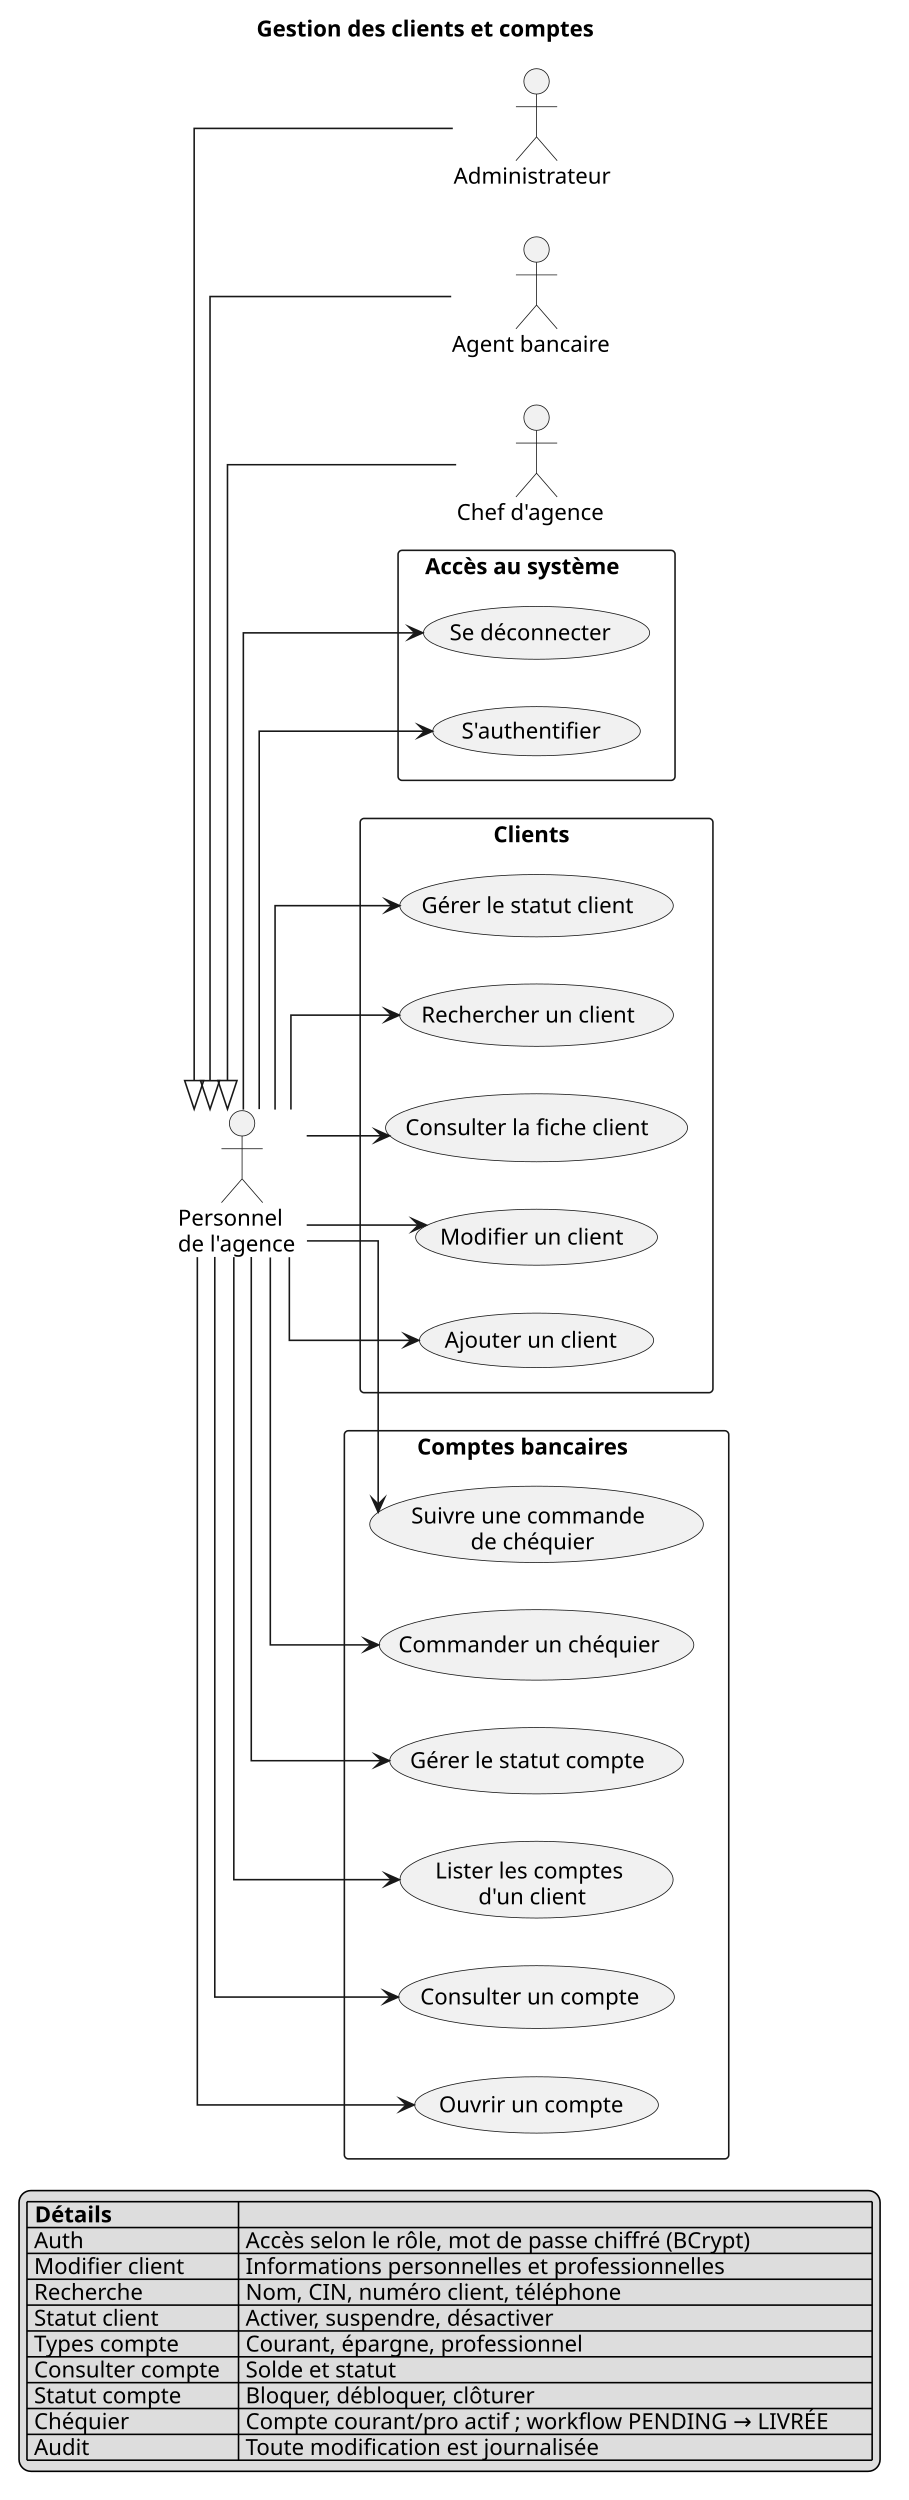
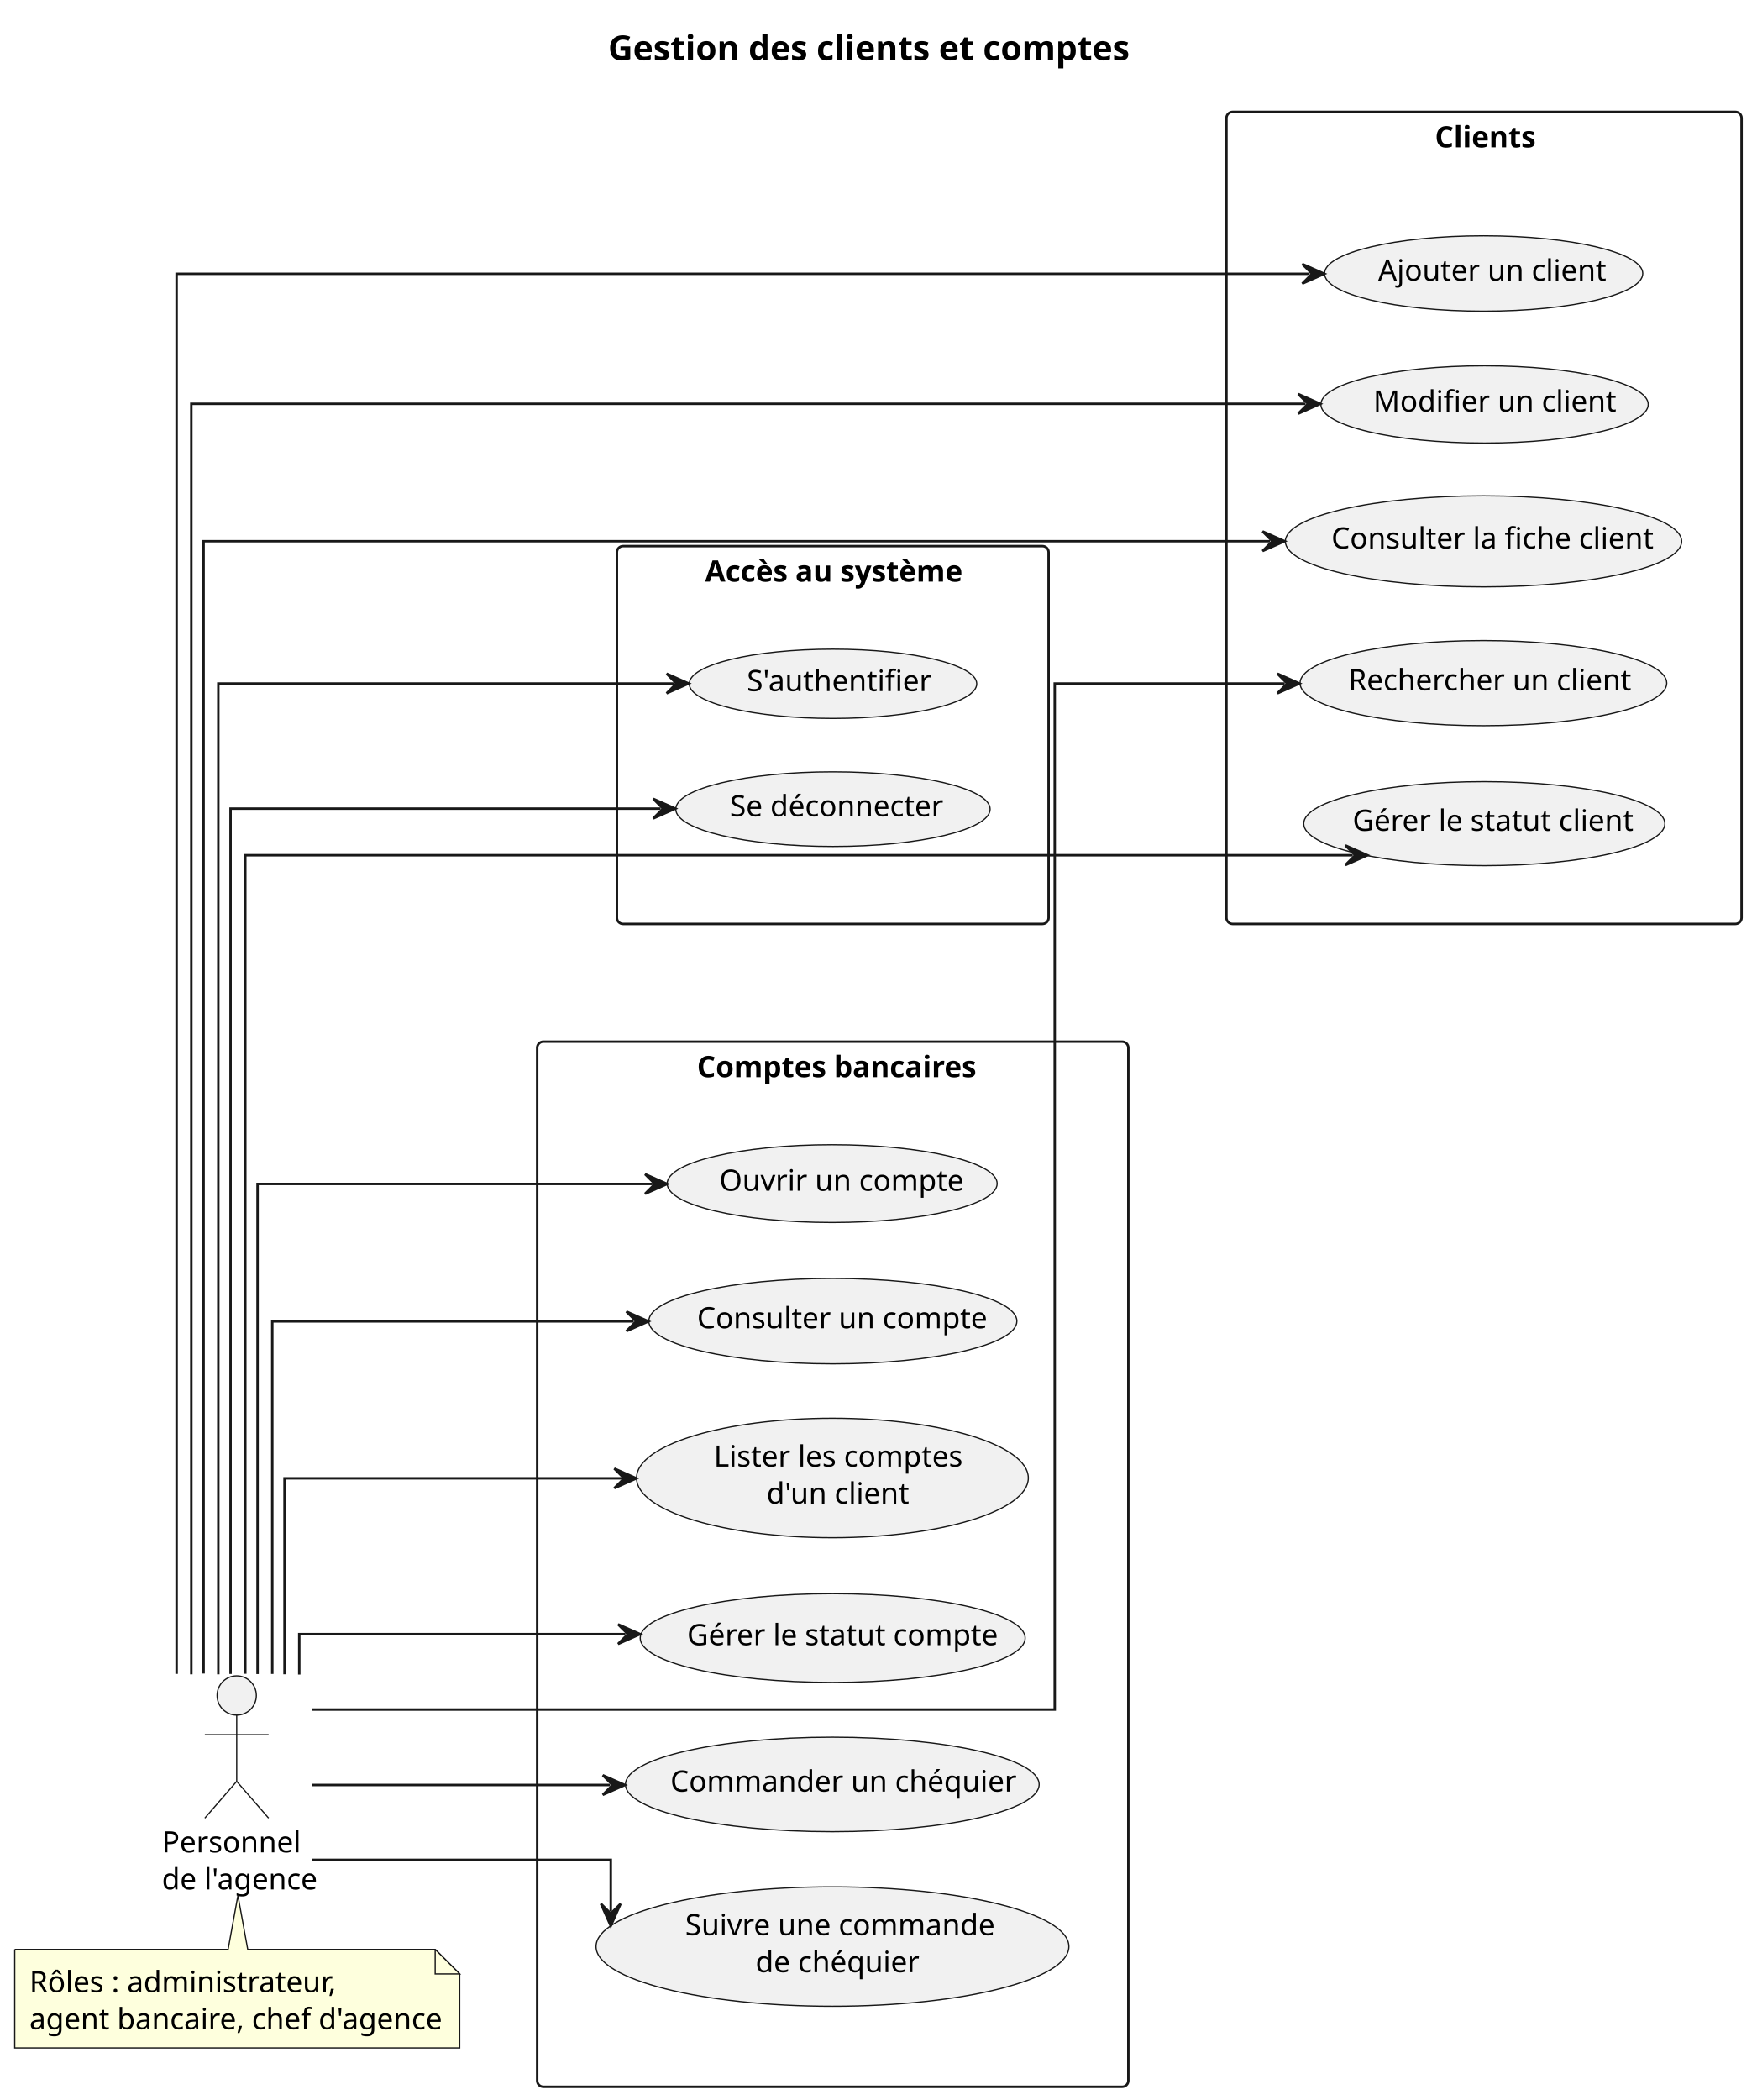
- <svg xmlns="http://www.w3.org/2000/svg" version="1.1" data-diagram-type="DESCRIPTION" style="width:573px;height:1576px;background:#FFFFFF;" width="573px" height="1576px" viewBox="0 0 573 1576" zoomAndPan="magnify" preserveAspectRatio="none" contentStyleType="text/css">
+ <svg xmlns="http://www.w3.org/2000/svg" contentStyleType="text/css" height="856px" preserveAspectRatio="none" style="width:716px;height:856px;background:#FFFFFF;" version="1.1" viewBox="0 0 716 856" width="716px" zoomAndPan="magnify">
  <defs />
  <g>
-     <g class="title" data-source-line="8">
-       <text x="161.724" y="22.995" fill="#000000" font-size="14" lengthAdjust="spacing" textLength="243.359" font-weight="700" font-family="sans-serif">Gestion des clients et comptes</text>
+     <text fill="#000000" font-family="sans-serif" font-size="14" font-weight="bold" lengthAdjust="spacing" textLength="206.172" x="247.914" y="24.533">Gestion des clients et comptes</text>
+     <g id="cluster_ACC">
+       <rect fill="none" height="154" rx="2.5" ry="2.5" style="stroke:#181818;stroke-width:1;" width="176" x="251.5" y="222.609" />
+       <text fill="#000000" font-family="sans-serif" font-size="12" font-weight="bold" lengthAdjust="spacing" textLength="104.068" x="287.466" y="237.066">Accès au système</text>
    </g>
-     <g class="cluster" data-qualified-name="Acc.s au syst.me" id="ent0011" data-source-line="20">
-       <rect x="250.943" y="346.947" width="174.6" height="145" fill="none" style="stroke:#181818;stroke-width:1;" rx="2.5" ry="2.5" />
-       <text x="268.001" y="361.942" fill="#000000" font-size="14" lengthAdjust="spacing" textLength="140.485" font-weight="700" font-family="sans-serif">Accès au système</text>
+     <g id="cluster_CLI">
+       <rect fill="none" height="331" rx="2.5" ry="2.5" style="stroke:#181818;stroke-width:1;" width="210" x="500" y="45.609" />
+       <text fill="#000000" font-family="sans-serif" font-size="12" font-weight="bold" lengthAdjust="spacing" textLength="40.008" x="584.996" y="60.066">Clients</text>
    </g>
-     <g class="cluster" data-qualified-name="Clients" id="ent0014" data-source-line="25">
-       <rect x="227.053" y="515.947" width="222.38" height="362" fill="none" style="stroke:#181818;stroke-width:1;" rx="2.5" ry="2.5" />
-       <text x="311.064" y="530.942" fill="#000000" font-size="14" lengthAdjust="spacing" textLength="54.359" font-weight="700" font-family="sans-serif">Clients</text>
+     <g id="cluster_CPT">
+       <rect fill="none" height="426" rx="2.5" ry="2.5" style="stroke:#181818;stroke-width:1;" width="241" x="219" y="424.609" />
+       <text fill="#000000" font-family="sans-serif" font-size="12" font-weight="bold" lengthAdjust="spacing" textLength="110.707" x="284.147" y="439.066">Comptes bancaires</text>
    </g>
-     <g class="cluster" data-qualified-name="Comptes bancaires" id="ent0020" data-source-line="33">
-       <rect x="217.083" y="901.947" width="242.32" height="459" fill="none" style="stroke:#181818;stroke-width:1;" rx="2.5" ry="2.5" />
-       <text x="262.939" y="916.942" fill="#000000" font-size="14" lengthAdjust="spacing" textLength="150.609" font-weight="700" font-family="sans-serif">Comptes bancaires</text>
+     <g id="elem_UC_LOGIN">
+       <ellipse cx="339.601" cy="278.73" fill="#F1F1F1" rx="58.601" ry="14.12" style="stroke:#181818;stroke-width:0.5;" />
+       <text fill="#000000" font-family="sans-serif" font-size="12" lengthAdjust="spacing" textLength="69.668" x="304.47" y="281.704">S'authentifier</text>
    </g>
-     <g class="entity" data-qualified-name="Acc.s au syst.me.UC_LOGIN" id="ent0012" data-source-line="21">
-       <ellipse cx="338.242" cy="460.943" rx="65.429" ry="15.486" fill="#F1F1F1" style="stroke:#181818;stroke-width:0.5;" />
-       <text x="290.941" y="465.591" fill="#000000" font-size="14" lengthAdjust="spacing" textLength="94.603" font-family="sans-serif">S'authentifier</text>
+     <g id="elem_UC_LOGOUT">
+       <ellipse cx="339.579" cy="329.825" fill="#F1F1F1" rx="64.079" ry="15.216" style="stroke:#181818;stroke-width:0.5;" />
+       <text fill="#000000" font-family="sans-serif" font-size="12" lengthAdjust="spacing" textLength="84.059" x="297.55" y="332.735">Se déconnecter</text>
    </g>
-     <g class="entity" data-qualified-name="Acc.s au syst.me.UC_LOGOUT" id="ent0013" data-source-line="22">
-       <ellipse cx="338.24" cy="398.946" rx="71.297" ry="16.659" fill="#F1F1F1" style="stroke:#181818;stroke-width:0.5;" />
-       <text x="283.426" y="403.595" fill="#000000" font-size="14" lengthAdjust="spacing" textLength="109.628" font-family="sans-serif">Se déconnecter</text>
+     <g id="elem_UC_C_ADD">
+       <ellipse cx="604.866" cy="111.483" fill="#F1F1F1" rx="64.866" ry="15.373" style="stroke:#181818;stroke-width:0.5;" />
+       <text fill="#000000" font-family="sans-serif" font-size="12" lengthAdjust="spacing" textLength="86.051" x="561.84" y="114.393">Ajouter un client</text>
    </g>
-     <g class="entity" data-qualified-name="Clients.UC_C_ADD" id="ent0015" data-source-line="26">
-       <ellipse cx="338.247" cy="844.952" rx="73.823" ry="17.165" fill="#F1F1F1" style="stroke:#181818;stroke-width:0.5;" />
-       <text x="280.315" y="849.6" fill="#000000" font-size="14" lengthAdjust="spacing" textLength="115.862" font-family="sans-serif">Ajouter un client</text>
+     <g id="elem_UC_C_EDIT">
+       <ellipse cx="605.227" cy="164.855" fill="#F1F1F1" rx="66.727" ry="15.745" style="stroke:#181818;stroke-width:0.5;" />
+       <text fill="#000000" font-family="sans-serif" font-size="12" lengthAdjust="spacing" textLength="90.709" x="559.873" y="167.765">Modifier un client</text>
    </g>
-     <g class="entity" data-qualified-name="Clients.UC_C_EDIT" id="ent0016" data-source-line="27">
-       <ellipse cx="338.246" cy="779.943" rx="76.233" ry="17.647" fill="#F1F1F1" style="stroke:#181818;stroke-width:0.5;" />
-       <text x="277.393" y="784.592" fill="#000000" font-size="14" lengthAdjust="spacing" textLength="121.707" font-family="sans-serif">Modifier un client</text>
+     <g id="elem_UC_C_VIEW">
+       <ellipse cx="604.795" cy="220.668" fill="#F1F1F1" rx="80.795" ry="18.559" style="stroke:#181818;stroke-width:0.5;" />
+       <text fill="#000000" font-family="sans-serif" font-size="12" lengthAdjust="spacing" textLength="124.061" x="542.764" y="223.578">Consulter la fiche client</text>
    </g>
-     <g class="entity" data-qualified-name="Clients.UC_C_VIEW" id="ent0017" data-source-line="28">
-       <ellipse cx="338.246" cy="710.945" rx="95.192" ry="21.438" fill="#F1F1F1" style="stroke:#181818;stroke-width:0.5;" />
-       <text x="255.544" y="715.594" fill="#000000" font-size="14" lengthAdjust="spacing" textLength="165.402" font-family="sans-serif">Consulter la fiche client</text>
+     <g id="elem_UC_C_SEARCH">
+       <ellipse cx="604.752" cy="278.46" fill="#F1F1F1" rx="74.752" ry="17.35" style="stroke:#181818;stroke-width:0.5;" />
+       <text fill="#000000" font-family="sans-serif" font-size="12" lengthAdjust="spacing" textLength="110.057" x="549.724" y="281.37">Rechercher un client</text>
    </g>
-     <g class="entity" data-qualified-name="Clients.UC_C_SEARCH" id="ent0018" data-source-line="29">
-       <ellipse cx="338.246" cy="639.947" rx="86.302" ry="19.66" fill="#F1F1F1" style="stroke:#181818;stroke-width:0.5;" />
-       <text x="265.587" y="644.596" fill="#000000" font-size="14" lengthAdjust="spacing" textLength="145.318" font-family="sans-serif">Rechercher un client</text>
+     <g id="elem_UC_C_STATUS">
+       <ellipse cx="605.117" cy="335.733" fill="#F1F1F1" rx="73.617" ry="17.123" style="stroke:#181818;stroke-width:0.5;" />
+       <text fill="#000000" font-family="sans-serif" font-size="12" lengthAdjust="spacing" textLength="107.379" x="551.427" y="338.643">Gérer le statut client</text>
    </g>
-     <g class="entity" data-qualified-name="Clients.UC_C_STATUS" id="ent0019" data-source-line="30">
-       <ellipse cx="338.243" cy="570.949" rx="86.21" ry="19.642" fill="#F1F1F1" style="stroke:#181818;stroke-width:0.5;" />
-       <text x="265.69" y="575.597" fill="#000000" font-size="14" lengthAdjust="spacing" textLength="145.106" font-family="sans-serif">Gérer le statut client</text>
+     <g id="elem_UC_A_OPEN">
+       <ellipse cx="339.262" cy="482.462" fill="#F1F1F1" rx="67.262" ry="15.852" style="stroke:#181818;stroke-width:0.5;" />
+       <text fill="#000000" font-family="sans-serif" font-size="12" lengthAdjust="spacing" textLength="92.033" x="293.245" y="485.372">Ouvrir un compte</text>
    </g>
-     <g class="entity" data-qualified-name="Comptes bancaires.UC_A_OPEN" id="ent0021" data-source-line="34">
-       <ellipse cx="338.243" cy="1326.951" rx="76.819" ry="17.764" fill="#F1F1F1" style="stroke:#181818;stroke-width:0.5;" />
-       <text x="276.685" y="1331.599" fill="#000000" font-size="14" lengthAdjust="spacing" textLength="123.115" font-family="sans-serif">Ouvrir un compte</text>
+     <g id="elem_UC_A_VIEW">
+       <ellipse cx="339.536" cy="538.517" fill="#F1F1F1" rx="75.036" ry="17.407" style="stroke:#181818;stroke-width:0.5;" />
+       <text fill="#000000" font-family="sans-serif" font-size="12" lengthAdjust="spacing" textLength="110.725" x="284.174" y="541.427">Consulter un compte</text>
    </g>
-     <g class="entity" data-qualified-name="Comptes bancaires.UC_A_VIEW" id="ent0022" data-source-line="35">
-       <ellipse cx="338.244" cy="1258.945" rx="86.89" ry="19.778" fill="#F1F1F1" style="stroke:#181818;stroke-width:0.5;" />
-       <text x="264.911" y="1263.593" fill="#000000" font-size="14" lengthAdjust="spacing" textLength="146.665" font-family="sans-serif">Consulter un compte</text>
+     <g id="elem_UC_A_LIST">
+       <ellipse cx="339.365" cy="602.455" fill="#F1F1F1" rx="79.865" ry="24.346" style="stroke:#181818;stroke-width:0.5;" />
+       <text fill="#000000" font-family="sans-serif" font-size="12" lengthAdjust="spacing" textLength="96.703" x="291.013" y="597.818">Lister les comptes</text>
+       <text fill="#000000" font-family="sans-serif" font-size="12" lengthAdjust="spacing" textLength="53.66" x="312.535" y="612.912">d'un client</text>
    </g>
-     <g class="entity" data-qualified-name="Comptes bancaires.UC_A_LIST" id="ent0023" data-source-line="36">
-       <ellipse cx="338.239" cy="1184.942" rx="86.096" ry="24.205" fill="#F1F1F1" style="stroke:#181818;stroke-width:0.5;" />
-       <text x="274.378" y="1184.171" fill="#000000" font-size="14" lengthAdjust="spacing" textLength="127.723" font-family="sans-serif">Lister les comptes</text>
-       <text x="301.547" y="1200.468" fill="#000000" font-size="14" lengthAdjust="spacing" textLength="73.384" font-family="sans-serif">d'un client</text>
+     <g id="elem_UC_A_STATUS">
+       <ellipse cx="339.469" cy="667.703" fill="#F1F1F1" rx="78.469" ry="18.094" style="stroke:#181818;stroke-width:0.5;" />
+       <text fill="#000000" font-family="sans-serif" font-size="12" lengthAdjust="spacing" textLength="118.717" x="280.111" y="670.613">Gérer le statut compte</text>
    </g>
-     <g class="entity" data-qualified-name="Comptes bancaires.UC_A_STATUS" id="ent0024" data-source-line="37">
-       <ellipse cx="338.247" cy="1109.952" rx="92.574" ry="20.915" fill="#F1F1F1" style="stroke:#181818;stroke-width:0.5;" />
-       <text x="258.475" y="1114.6" fill="#000000" font-size="14" lengthAdjust="spacing" textLength="159.544" font-family="sans-serif">Gérer le statut compte</text>
+     <g id="elem_UC_CHQ_ORDER">
+       <ellipse cx="339.32" cy="727.373" fill="#F1F1F1" rx="84.32" ry="19.264" style="stroke:#181818;stroke-width:0.5;" />
+       <text fill="#000000" font-family="sans-serif" font-size="12" lengthAdjust="spacing" textLength="132.07" x="273.285" y="730.284">Commander un chéquier</text>
    </g>
-     <g class="entity" data-qualified-name="Comptes bancaires.UC_CHQ_ORDER" id="ent0025" data-source-line="38">
-       <ellipse cx="338.239" cy="1036.946" rx="99.146" ry="22.229" fill="#F1F1F1" style="stroke:#181818;stroke-width:0.5;" />
-       <text x="251.153" y="1041.594" fill="#000000" font-size="14" lengthAdjust="spacing" textLength="174.173" font-family="sans-serif">Commander un chéquier</text>
+     <g id="elem_UC_CHQ_TRACK">
+       <ellipse cx="339.384" cy="793.455" fill="#F1F1F1" rx="96.384" ry="24.346" style="stroke:#181818;stroke-width:0.5;" />
+       <text fill="#000000" font-family="sans-serif" font-size="12" lengthAdjust="spacing" textLength="120.064" x="279.351" y="788.818">Suivre une commande</text>
+       <text fill="#000000" font-family="sans-serif" font-size="12" lengthAdjust="spacing" textLength="62.713" x="308.027" y="803.912">de chéquier</text>
    </g>
-     <g class="entity" data-qualified-name="Comptes bancaires.UC_CHQ_TRACK" id="ent0026" data-source-line="39">
-       <ellipse cx="338.242" cy="960.944" rx="105.158" ry="24.067" fill="#F1F1F1" style="stroke:#181818;stroke-width:0.5;" />
-       <text x="259.215" y="960.39" fill="#000000" font-size="14" lengthAdjust="spacing" textLength="158.054" font-family="sans-serif">Suivre une commande</text>
-       <text x="296.665" y="976.687" fill="#000000" font-size="14" lengthAdjust="spacing" textLength="83.152" font-family="sans-serif">de chéquier</text>
+     <g id="elem_personnel">
+       <ellipse cx="96.504" cy="691.109" fill="#F1F1F1" rx="8" ry="8" style="stroke:#181818;stroke-width:0.5;" />
+       <path d="M96.504,699.109 L96.504,726.109 M83.504,707.109 L109.504,707.109 M96.504,726.109 L83.504,741.109 M96.504,726.109 L109.504,741.109 " fill="none" style="stroke:#181818;stroke-width:0.5;" />
+       <text fill="#000000" font-family="sans-serif" font-size="12" lengthAdjust="spacing" textLength="54.035" x="66" y="755.066">Personnel</text>
+       <text fill="#000000" font-family="sans-serif" font-size="12" lengthAdjust="spacing" textLength="61.008" x="66" y="770.16">de l'agence</text>
    </g>
-     <g class="entity" data-qualified-name="personnel" id="ent0001" data-source-line="10">
-       <ellipse cx="152.609" cy="708.147" rx="8" ry="8" fill="#F1F1F1" style="stroke:#181818;stroke-width:0.5;" />
-       <path d="M152.609,716.147 L152.609,743.147 M139.609,724.147 L165.609,724.147 M152.609,743.147 L139.609,758.147 M152.609,743.147 L165.609,758.147" style="stroke:#181818;stroke-width:0.5;" fill="none" />
-       <text x="112.133" y="772.642" fill="#000000" font-size="14" lengthAdjust="spacing" textLength="68.92" font-family="sans-serif">Personnel</text>
-       <text x="112.133" y="788.939" fill="#000000" font-size="14" lengthAdjust="spacing" textLength="80.951" font-family="sans-serif">de l'agence</text>
+     <g id="elem_GMN3">
+       <path d="M6,794.609 L6,834.797 A0,0 0 0 0 6,834.797 L187.412,834.797 A0,0 0 0 0 187.412,834.797 L187.412,804.609 L177.412,794.609 L101,794.609 L97,772.639 L93,794.609 L6,794.609 A0,0 0 0 0 6,794.609 " fill="#FEFFDD" style="stroke:#181818;stroke-width:0.5;" />
+       <path d="M177.412,794.609 L177.412,804.609 L187.412,804.609 L177.412,794.609 " fill="#FEFFDD" style="stroke:#181818;stroke-width:0.5;" />
+       <text fill="#000000" font-family="sans-serif" font-size="12" lengthAdjust="spacing" textLength="120.047" x="12" y="812.066">Rôles : administrateur,</text>
+       <text fill="#000000" font-family="sans-serif" font-size="12" lengthAdjust="spacing" textLength="160.412" x="12" y="827.16">agent bancaire, chef d'agence</text>
    </g>
-     <g class="entity" data-qualified-name="admin" id="ent0002" data-source-line="12">
-       <ellipse cx="338.245" cy="51.297" rx="8" ry="8" fill="#F1F1F1" style="stroke:#181818;stroke-width:0.5;" />
-       <path d="M338.245,59.297 L338.245,86.297 M325.245,67.297 L351.245,67.297 M338.245,86.297 L325.245,101.297 M338.245,86.297 L351.245,101.297" style="stroke:#181818;stroke-width:0.5;" fill="none" />
-       <text x="285.943" y="115.792" fill="#000000" font-size="14" lengthAdjust="spacing" textLength="104.603" font-family="sans-serif">Administrateur</text>
+     <g id="link_personnel_UC_LOGIN">
+       <path d="M89,682.499 C89,568.639 89,278.609 89,278.609 C89,278.609 200.73,278.609 274.77,278.609 " fill="none" id="personnel-to-UC_LOGIN" style="stroke:#181818;stroke-width:1;" />
+       <polygon fill="#181818" points="280.77,278.609,271.77,274.609,275.77,278.609,271.77,282.609,280.77,278.609" style="stroke:#181818;stroke-width:1;" />
    </g>
-     <g class="entity" data-qualified-name="agent" id="ent0003" data-source-line="13">
-       <ellipse cx="338.245" cy="157.297" rx="8" ry="8" fill="#F1F1F1" style="stroke:#181818;stroke-width:0.5;" />
-       <path d="M338.245,165.297 L338.245,192.297 M325.245,173.297 L351.245,173.297 M338.245,192.297 L325.245,207.297 M338.245,192.297 L351.245,207.297" style="stroke:#181818;stroke-width:0.5;" fill="none" />
-       <text x="284.863" y="221.792" fill="#000000" font-size="14" lengthAdjust="spacing" textLength="106.764" font-family="sans-serif">Agent bancaire</text>
+     <g id="link_personnel_UC_LOGOUT">
+       <path d="M94,682.339 C94,578.029 94,329.609 94,329.609 C94,329.609 196.58,329.609 269.32,329.609 " fill="none" id="personnel-to-UC_LOGOUT" style="stroke:#181818;stroke-width:1;" />
+       <polygon fill="#181818" points="275.32,329.609,266.32,325.609,270.32,329.609,266.32,333.609,275.32,329.609" style="stroke:#181818;stroke-width:1;" />
    </g>
-     <g class="entity" data-qualified-name="chef" id="ent0004" data-source-line="14">
-       <ellipse cx="338.243" cy="263.297" rx="8" ry="8" fill="#F1F1F1" style="stroke:#181818;stroke-width:0.5;" />
-       <path d="M338.243,271.297 L338.243,298.297 M325.243,279.297 L351.243,279.297 M338.243,298.297 L325.243,313.297 M338.243,298.297 L351.243,313.297" style="stroke:#181818;stroke-width:0.5;" fill="none" />
-       <text x="287.923" y="327.792" fill="#000000" font-size="14" lengthAdjust="spacing" textLength="100.639" font-family="sans-serif">Chef d'agence</text>
+     <g id="link_personnel_UC_C_ADD">
+       <path d="M72,682.309 C72,540.059 72,111.609 72,111.609 C72,111.609 391.72,111.609 533.91,111.609 " fill="none" id="personnel-to-UC_C_ADD" style="stroke:#181818;stroke-width:1;" />
+       <polygon fill="#181818" points="539.91,111.609,530.91,107.609,534.91,111.609,530.91,115.609,539.91,111.609" style="stroke:#181818;stroke-width:1;" />
    </g>
-     <g class="link" data-entity-1="ent0001" data-entity-2="ent0002" id="lnk6" data-source-line="16" data-link-type="extension">
-       <path d="M122.403,681.187 C122.403,529.817 122.403,80.947 122.403,80.947 C122.403,80.947 221.543,80.947 285.443,80.947" style="stroke:#181818;stroke-width:1;" fill="none" id="personnel-backto-admin" />
-       <polygon points="122.403,699.187,128.403,681.187,116.403,681.187,122.403,699.187" fill="none" style="stroke:#181818;stroke-width:1;stroke-linejoin:miter;stroke-miterlimit:10;" />
+     <g id="link_personnel_UC_C_EDIT">
+       <path d="M78,682.489 C78,548.889 78,164.609 78,164.609 C78,164.609 390.45,164.609 532.26,164.609 " fill="none" id="personnel-to-UC_C_EDIT" style="stroke:#181818;stroke-width:1;" />
+       <polygon fill="#181818" points="538.26,164.609,529.26,160.609,533.26,164.609,529.26,168.609,538.26,164.609" style="stroke:#181818;stroke-width:1;" />
    </g>
-     <g class="link" data-entity-1="ent0001" data-entity-2="ent0003" id="lnk8" data-source-line="17" data-link-type="extension">
-       <path d="M132.403,681.247 C132.403,546.897 132.403,186.947 132.403,186.947 C132.403,186.947 223.443,186.947 284.433,186.947" style="stroke:#181818;stroke-width:1;" fill="none" id="personnel-backto-agent" />
-       <polygon points="132.403,699.247,138.403,681.247,126.403,681.247,132.403,699.247" fill="none" style="stroke:#181818;stroke-width:1;stroke-linejoin:miter;stroke-miterlimit:10;" />
+     <g id="link_personnel_UC_C_VIEW">
+       <path d="M83,682.169 C83,557.729 83,220.609 83,220.609 C83,220.609 371.01,220.609 517.72,220.609 " fill="none" id="personnel-to-UC_C_VIEW" style="stroke:#181818;stroke-width:1;" />
+       <polygon fill="#181818" points="523.72,220.609,514.72,216.609,518.72,220.609,514.72,224.609,523.72,220.609" style="stroke:#181818;stroke-width:1;" />
    </g>
-     <g class="link" data-entity-1="ent0001" data-entity-2="ent0004" id="lnk10" data-source-line="18" data-link-type="extension">
-       <path d="M143.403,681.177 C143.403,565.437 143.403,292.947 143.403,292.947 C143.403,292.947 229.823,292.947 287.563,292.947" style="stroke:#181818;stroke-width:1;" fill="none" id="personnel-backto-chef" />
-       <polygon points="143.403,699.177,149.403,681.177,137.403,681.177,143.403,699.177" fill="none" style="stroke:#181818;stroke-width:1;stroke-linejoin:miter;stroke-miterlimit:10;" />
+     <g id="link_personnel_UC_C_SEARCH">
+       <path d="M127.28,696.859 C209.84,696.859 430,696.859 430,696.859 C430,696.859 430,278.609 430,278.609 C430,278.609 476.34,278.609 523.77,278.609 " fill="none" id="personnel-to-UC_C_SEARCH" style="stroke:#181818;stroke-width:1;" />
+       <polygon fill="#181818" points="529.77,278.609,520.77,274.609,524.77,278.609,520.77,282.609,529.77,278.609" style="stroke:#181818;stroke-width:1;" />
    </g>
-     <g class="link" data-entity-1="ent0001" data-entity-2="ent0012" id="lnk27" data-source-line="42" data-link-type="dependency">
-       <path d="M163.403,699.207 C163.403,618.347 163.403,460.947 163.403,460.947 C163.403,460.947 218.033,460.947 267.643,460.947" style="stroke:#181818;stroke-width:1;" fill="none" id="personnel-to-UC_LOGIN" />
-       <polygon points="272.643,460.947,263.643,456.947,267.643,460.947,263.643,464.947,272.643,460.947" fill="#181818" style="stroke:#181818;stroke-width:1;stroke-linejoin:miter;stroke-miterlimit:10;" />
+     <g id="link_personnel_UC_C_STATUS">
+       <path d="M100,682.269 C100,581.669 100,348.609 100,348.609 C100,348.609 425.78,348.609 551.49,348.609 " fill="none" id="personnel-to-UC_C_STATUS" style="stroke:#181818;stroke-width:1;" />
+       <polygon fill="#181818" points="557.49,348.609,548.49,344.609,552.49,348.609,548.49,352.609,557.49,348.609" style="stroke:#181818;stroke-width:1;" />
    </g>
-     <g class="link" data-entity-1="ent0001" data-entity-2="ent0013" id="lnk28" data-source-line="43" data-link-type="dependency">
-       <path d="M153.403,699.507 C153.403,604.957 153.403,398.947 153.403,398.947 C153.403,398.947 209.553,398.947 261.513,398.947" style="stroke:#181818;stroke-width:1;" fill="none" id="personnel-to-UC_LOGOUT" />
-       <polygon points="266.513,398.947,257.513,394.947,261.513,398.947,257.513,402.947,266.513,398.947" fill="#181818" style="stroke:#181818;stroke-width:1;stroke-linejoin:miter;stroke-miterlimit:10;" />
+     <g id="link_personnel_UC_A_OPEN">
+       <path d="M105,682.389 C105,611.599 105,482.609 105,482.609 C105,482.609 196.71,482.609 265.99,482.609 " fill="none" id="personnel-to-UC_A_OPEN" style="stroke:#181818;stroke-width:1;" />
+       <polygon fill="#181818" points="271.99,482.609,262.99,478.609,266.99,482.609,262.99,486.609,271.99,482.609" style="stroke:#181818;stroke-width:1;" />
    </g>
-     <g class="link" data-entity-1="ent0001" data-entity-2="ent0015" id="lnk29" data-source-line="44" data-link-type="dependency">
-       <path d="M182.403,792.547 C182.403,818.227 182.403,844.947 182.403,844.947 C182.403,844.947 218.833,844.947 258.973,844.947" style="stroke:#181818;stroke-width:1;" fill="none" id="personnel-to-UC_C_ADD" />
-       <polygon points="263.973,844.947,254.973,840.947,258.973,844.947,254.973,848.947,263.973,844.947" fill="#181818" style="stroke:#181818;stroke-width:1;stroke-linejoin:miter;stroke-miterlimit:10;" />
+     <g id="link_personnel_UC_A_VIEW">
+       <path d="M111,682.339 C111,626.429 111,538.609 111,538.609 C111,538.609 191.77,538.609 258.36,538.609 " fill="none" id="personnel-to-UC_A_VIEW" style="stroke:#181818;stroke-width:1;" />
+       <polygon fill="#181818" points="264.36,538.609,255.36,534.609,259.36,538.609,255.36,542.609,264.36,538.609" style="stroke:#181818;stroke-width:1;" />
    </g>
-     <g class="link" data-entity-1="ent0001" data-entity-2="ent0016" id="lnk30" data-source-line="45" data-link-type="dependency">
-       <path d="M193.343,772.277 C215.443,772.277 238.353,772.277 263.763,772.277" style="stroke:#181818;stroke-width:1;" fill="none" id="personnel-to-UC_C_EDIT" />
-       <polygon points="268.763,772.277,259.763,768.277,263.763,772.277,259.763,776.277,268.763,772.277" fill="#181818" style="stroke:#181818;stroke-width:1;stroke-linejoin:miter;stroke-miterlimit:10;" />
+     <g id="link_personnel_UC_A_LIST">
+       <path d="M116,682.479 C116,646.679 116,602.609 116,602.609 C116,602.609 189.31,602.609 253.44,602.609 " fill="none" id="personnel-to-UC_A_LIST" style="stroke:#181818;stroke-width:1;" />
+       <polygon fill="#181818" points="259.44,602.609,250.44,598.609,254.44,602.609,250.44,606.609,259.44,602.609" style="stroke:#181818;stroke-width:1;" />
    </g>
-     <g class="link" data-entity-1="ent0001" data-entity-2="ent0017" id="lnk31" data-source-line="46" data-link-type="dependency">
-       <path d="M193.343,716.017 C208.823,716.017 222.153,716.017 240.483,716.017" style="stroke:#181818;stroke-width:1;" fill="none" id="personnel-to-UC_C_VIEW" />
-       <polygon points="245.483,716.017,236.483,712.017,240.483,716.017,236.483,720.017,245.483,716.017" fill="#181818" style="stroke:#181818;stroke-width:1;stroke-linejoin:miter;stroke-miterlimit:10;" />
+     <g id="link_personnel_UC_A_STATUS">
+       <path d="M122,682.589 C122,673.209 122,666.109 122,666.109 C122,666.109 192.68,666.109 254.98,666.109 " fill="none" id="personnel-to-UC_A_STATUS" style="stroke:#181818;stroke-width:1;" />
+       <polygon fill="#181818" points="260.98,666.109,251.98,662.109,255.98,666.109,251.98,670.109,260.98,666.109" style="stroke:#181818;stroke-width:1;" />
    </g>
-     <g class="link" data-entity-1="ent0001" data-entity-2="ent0018" id="lnk32" data-source-line="47" data-link-type="dependency">
-       <path d="M183.403,699.457 C183.403,670.977 183.403,639.947 183.403,639.947 C183.403,639.947 211.303,639.947 246.763,639.947" style="stroke:#181818;stroke-width:1;" fill="none" id="personnel-to-UC_C_SEARCH" />
-       <polygon points="251.763,639.947,242.763,635.947,246.763,639.947,242.763,643.947,251.763,639.947" fill="#181818" style="stroke:#181818;stroke-width:1;stroke-linejoin:miter;stroke-miterlimit:10;" />
+     <g id="link_personnel_UC_CHQ_ORDER">
+       <path d="M127.28,727.609 C159.2,727.609 204.55,727.609 248.74,727.609 " fill="none" id="personnel-to-UC_CHQ_ORDER" style="stroke:#181818;stroke-width:1;" />
+       <polygon fill="#181818" points="254.74,727.609,245.74,723.609,249.74,727.609,245.74,731.609,254.74,727.609" style="stroke:#181818;stroke-width:1;" />
    </g>
-     <g class="link" data-entity-1="ent0001" data-entity-2="ent0019" id="lnk33" data-source-line="48" data-link-type="dependency">
-       <path d="M173.403,699.507 C173.403,647.667 173.403,570.947 173.403,570.947 C173.403,570.947 207.073,570.947 246.963,570.947" style="stroke:#181818;stroke-width:1;" fill="none" id="personnel-to-UC_C_STATUS" />
-       <polygon points="251.963,570.947,242.963,566.947,246.963,570.947,242.963,574.947,251.963,570.947" fill="#181818" style="stroke:#181818;stroke-width:1;stroke-linejoin:miter;stroke-miterlimit:10;" />
-     </g>
-     <g class="link" data-entity-1="ent0001" data-entity-2="ent0021" id="lnk34" data-source-line="49" data-link-type="dependency">
-       <path d="M124.403,792.507 C124.403,930.377 124.403,1326.947 124.403,1326.947 C124.403,1326.947 194.793,1326.947 256.043,1326.947" style="stroke:#181818;stroke-width:1;" fill="none" id="personnel-to-UC_A_OPEN" />
-       <polygon points="261.043,1326.947,252.043,1322.947,256.043,1326.947,252.043,1330.947,261.043,1326.947" fill="#181818" style="stroke:#181818;stroke-width:1;stroke-linejoin:miter;stroke-miterlimit:10;" />
-     </g>
-     <g class="link" data-entity-1="ent0001" data-entity-2="ent0022" id="lnk35" data-source-line="50" data-link-type="dependency">
-       <path d="M135.403,792.377 C135.403,918.657 135.403,1258.947 135.403,1258.947 C135.403,1258.947 191.063,1258.947 246.043,1258.947" style="stroke:#181818;stroke-width:1;" fill="none" id="personnel-to-UC_A_VIEW" />
-       <polygon points="251.043,1258.947,242.043,1254.947,246.043,1258.947,242.043,1262.947,251.043,1258.947" fill="#181818" style="stroke:#181818;stroke-width:1;stroke-linejoin:miter;stroke-miterlimit:10;" />
-     </g>
-     <g class="link" data-entity-1="ent0001" data-entity-2="ent0023" id="lnk36" data-source-line="51" data-link-type="dependency">
-       <path d="M147.403,792.517 C147.403,905.497 147.403,1184.947 147.403,1184.947 C147.403,1184.947 196.263,1184.947 246.753,1184.947" style="stroke:#181818;stroke-width:1;" fill="none" id="personnel-to-UC_A_LIST" />
-       <polygon points="251.753,1184.947,242.753,1180.947,246.753,1184.947,242.753,1188.947,251.753,1184.947" fill="#181818" style="stroke:#181818;stroke-width:1;stroke-linejoin:miter;stroke-miterlimit:10;" />
-     </g>
-     <g class="link" data-entity-1="ent0001" data-entity-2="ent0024" id="lnk37" data-source-line="52" data-link-type="dependency">
-       <path d="M158.403,792.417 C158.403,890.547 158.403,1109.947 158.403,1109.947 C158.403,1109.947 196.453,1109.947 240.423,1109.947" style="stroke:#181818;stroke-width:1;" fill="none" id="personnel-to-UC_A_STATUS" />
-       <polygon points="245.423,1109.947,236.423,1105.947,240.423,1109.947,236.423,1113.947,245.423,1109.947" fill="#181818" style="stroke:#181818;stroke-width:1;stroke-linejoin:miter;stroke-miterlimit:10;" />
-     </g>
-     <g class="link" data-entity-1="ent0001" data-entity-2="ent0025" id="lnk38" data-source-line="53" data-link-type="dependency">
-       <path d="M170.403,792.697 C170.403,874.957 170.403,1036.947 170.403,1036.947 C170.403,1036.947 197.523,1036.947 233.673,1036.947" style="stroke:#181818;stroke-width:1;" fill="none" id="personnel-to-UC_CHQ_ORDER" />
-       <polygon points="238.673,1036.947,229.673,1032.947,233.673,1036.947,229.673,1040.947,238.673,1036.947" fill="#181818" style="stroke:#181818;stroke-width:1;stroke-linejoin:miter;stroke-miterlimit:10;" />
-     </g>
-     <g class="link" data-entity-1="ent0001" data-entity-2="ent0026" id="lnk39" data-source-line="54" data-link-type="dependency">
-       <path d="M193.493,782.267 C215.593,782.267 238.403,782.267 238.403,782.267 C238.403,782.267 238.403,914.067 238.403,948.267" style="stroke:#181818;stroke-width:1;" fill="none" id="personnel-to-UC_CHQ_TRACK" />
-       <polygon points="238.403,953.267,242.403,944.267,238.403,948.267,234.403,944.267,238.403,953.267" fill="#181818" style="stroke:#181818;stroke-width:1;stroke-linejoin:miter;stroke-miterlimit:10;" />
-     </g>
-     <g class="legend" data-source-line="56">
-       <rect x="12" y="1380.947" width="542.807" height="176.969" fill="#DDDDDD" style="stroke:#000000;stroke-width:1;" rx="7.5" ry="7.5" />
-       <text x="21.874" y="1400.942" fill="#000000" font-size="14" lengthAdjust="spacing" textLength="55.187" font-weight="700" font-family="sans-serif">Détails</text>
-       <text x="150.369" y="1400.942" fill="#000000" font-size="14" lengthAdjust="spacing" textLength="4.874" font-weight="700" font-family="sans-serif"> </text>
-       <text x="21.45" y="1417.239" fill="#000000" font-size="14" lengthAdjust="spacing" textLength="32.812" font-family="sans-serif">Auth</text>
-       <text x="154.819" y="1417.239" fill="#000000" font-size="14" lengthAdjust="spacing" textLength="346.76" font-family="sans-serif">Accès selon le rôle, mot de passe chiffré (BCrypt)</text>
-       <text x="21.45" y="1433.536" fill="#000000" font-size="14" lengthAdjust="spacing" textLength="99.511" font-family="sans-serif">Modifier client</text>
-       <text x="154.819" y="1433.536" fill="#000000" font-size="14" lengthAdjust="spacing" textLength="319.033" font-family="sans-serif">Informations personnelles et professionnelles</text>
-       <text x="21.45" y="1449.833" fill="#000000" font-size="14" lengthAdjust="spacing" textLength="74.464" font-family="sans-serif">Recherche</text>
-       <text x="154.819" y="1449.833" fill="#000000" font-size="14" lengthAdjust="spacing" textLength="251.392" font-family="sans-serif">Nom, CIN, numéro client, téléphone</text>
-       <text x="21.45" y="1466.13" fill="#000000" font-size="14" lengthAdjust="spacing" textLength="85.709" font-family="sans-serif">Statut client</text>
-       <text x="154.819" y="1466.13" fill="#000000" font-size="14" lengthAdjust="spacing" textLength="213.302" font-family="sans-serif">Activer, suspendre, désactiver</text>
-       <text x="21.45" y="1482.426" fill="#000000" font-size="14" lengthAdjust="spacing" textLength="98.971" font-family="sans-serif">Types compte</text>
-       <text x="154.819" y="1482.426" fill="#000000" font-size="14" lengthAdjust="spacing" textLength="225.962" font-family="sans-serif">Courant, épargne, professionnel</text>
-       <text x="21.45" y="1498.723" fill="#000000" font-size="14" lengthAdjust="spacing" textLength="124.469" font-family="sans-serif">Consulter compte</text>
-       <text x="154.819" y="1498.723" fill="#000000" font-size="14" lengthAdjust="spacing" textLength="103.059" font-family="sans-serif">Solde et statut</text>
-       <text x="21.45" y="1515.02" fill="#000000" font-size="14" lengthAdjust="spacing" textLength="100.147" font-family="sans-serif">Statut compte</text>
-       <text x="154.819" y="1515.02" fill="#000000" font-size="14" lengthAdjust="spacing" textLength="197.6" font-family="sans-serif">Bloquer, débloquer, clôturer</text>
-       <text x="21.45" y="1531.317" fill="#000000" font-size="14" lengthAdjust="spacing" textLength="63.28" font-family="sans-serif">Chéquier</text>
-       <text x="154.819" y="1531.317" fill="#000000" font-size="14" lengthAdjust="spacing" textLength="390.537" font-family="sans-serif">Compte courant/pro actif ; workflow PENDING → LIVRÉE</text>
-       <text x="21.45" y="1547.614" fill="#000000" font-size="14" lengthAdjust="spacing" textLength="36.716" font-family="sans-serif">Audit</text>
-       <text x="154.819" y="1547.614" fill="#000000" font-size="14" lengthAdjust="spacing" textLength="238.567" font-family="sans-serif">Toute modification est journalisée</text>
-       <line x1="17" y1="1387.947" x2="549.807" y2="1387.947" style="stroke:#000000;stroke-width:1;" />
-       <line x1="17" y1="1404.244" x2="549.807" y2="1404.244" style="stroke:#000000;stroke-width:1;" />
-       <line x1="17" y1="1420.541" x2="549.807" y2="1420.541" style="stroke:#000000;stroke-width:1;" />
-       <line x1="17" y1="1436.838" x2="549.807" y2="1436.838" style="stroke:#000000;stroke-width:1;" />
-       <line x1="17" y1="1453.134" x2="549.807" y2="1453.134" style="stroke:#000000;stroke-width:1;" />
-       <line x1="17" y1="1469.431" x2="549.807" y2="1469.431" style="stroke:#000000;stroke-width:1;" />
-       <line x1="17" y1="1485.728" x2="549.807" y2="1485.728" style="stroke:#000000;stroke-width:1;" />
-       <line x1="17" y1="1502.025" x2="549.807" y2="1502.025" style="stroke:#000000;stroke-width:1;" />
-       <line x1="17" y1="1518.322" x2="549.807" y2="1518.322" style="stroke:#000000;stroke-width:1;" />
-       <line x1="17" y1="1534.619" x2="549.807" y2="1534.619" style="stroke:#000000;stroke-width:1;" />
-       <line x1="17" y1="1550.916" x2="549.807" y2="1550.916" style="stroke:#000000;stroke-width:1;" />
-       <line x1="17" y1="1387.947" x2="17" y2="1550.916" style="stroke:#000000;stroke-width:1;" />
-       <line x1="150.369" y1="1387.947" x2="150.369" y2="1550.916" style="stroke:#000000;stroke-width:1;" />
-       <line x1="549.807" y1="1387.947" x2="549.807" y2="1550.916" style="stroke:#000000;stroke-width:1;" />
+     <g id="link_personnel_UC_CHQ_TRACK">
+       <path d="M127.36,758.109 C171.92,758.109 249,758.109 249,758.109 C249,758.109 249,768.509 249,779.019 " fill="none" id="personnel-to-UC_CHQ_TRACK" style="stroke:#181818;stroke-width:1;" />
+       <polygon fill="#181818" points="249,785.019,253,776.019,249,780.019,245,776.019,249,785.019" style="stroke:#181818;stroke-width:1;" />
    </g>
  </g>
</svg>
